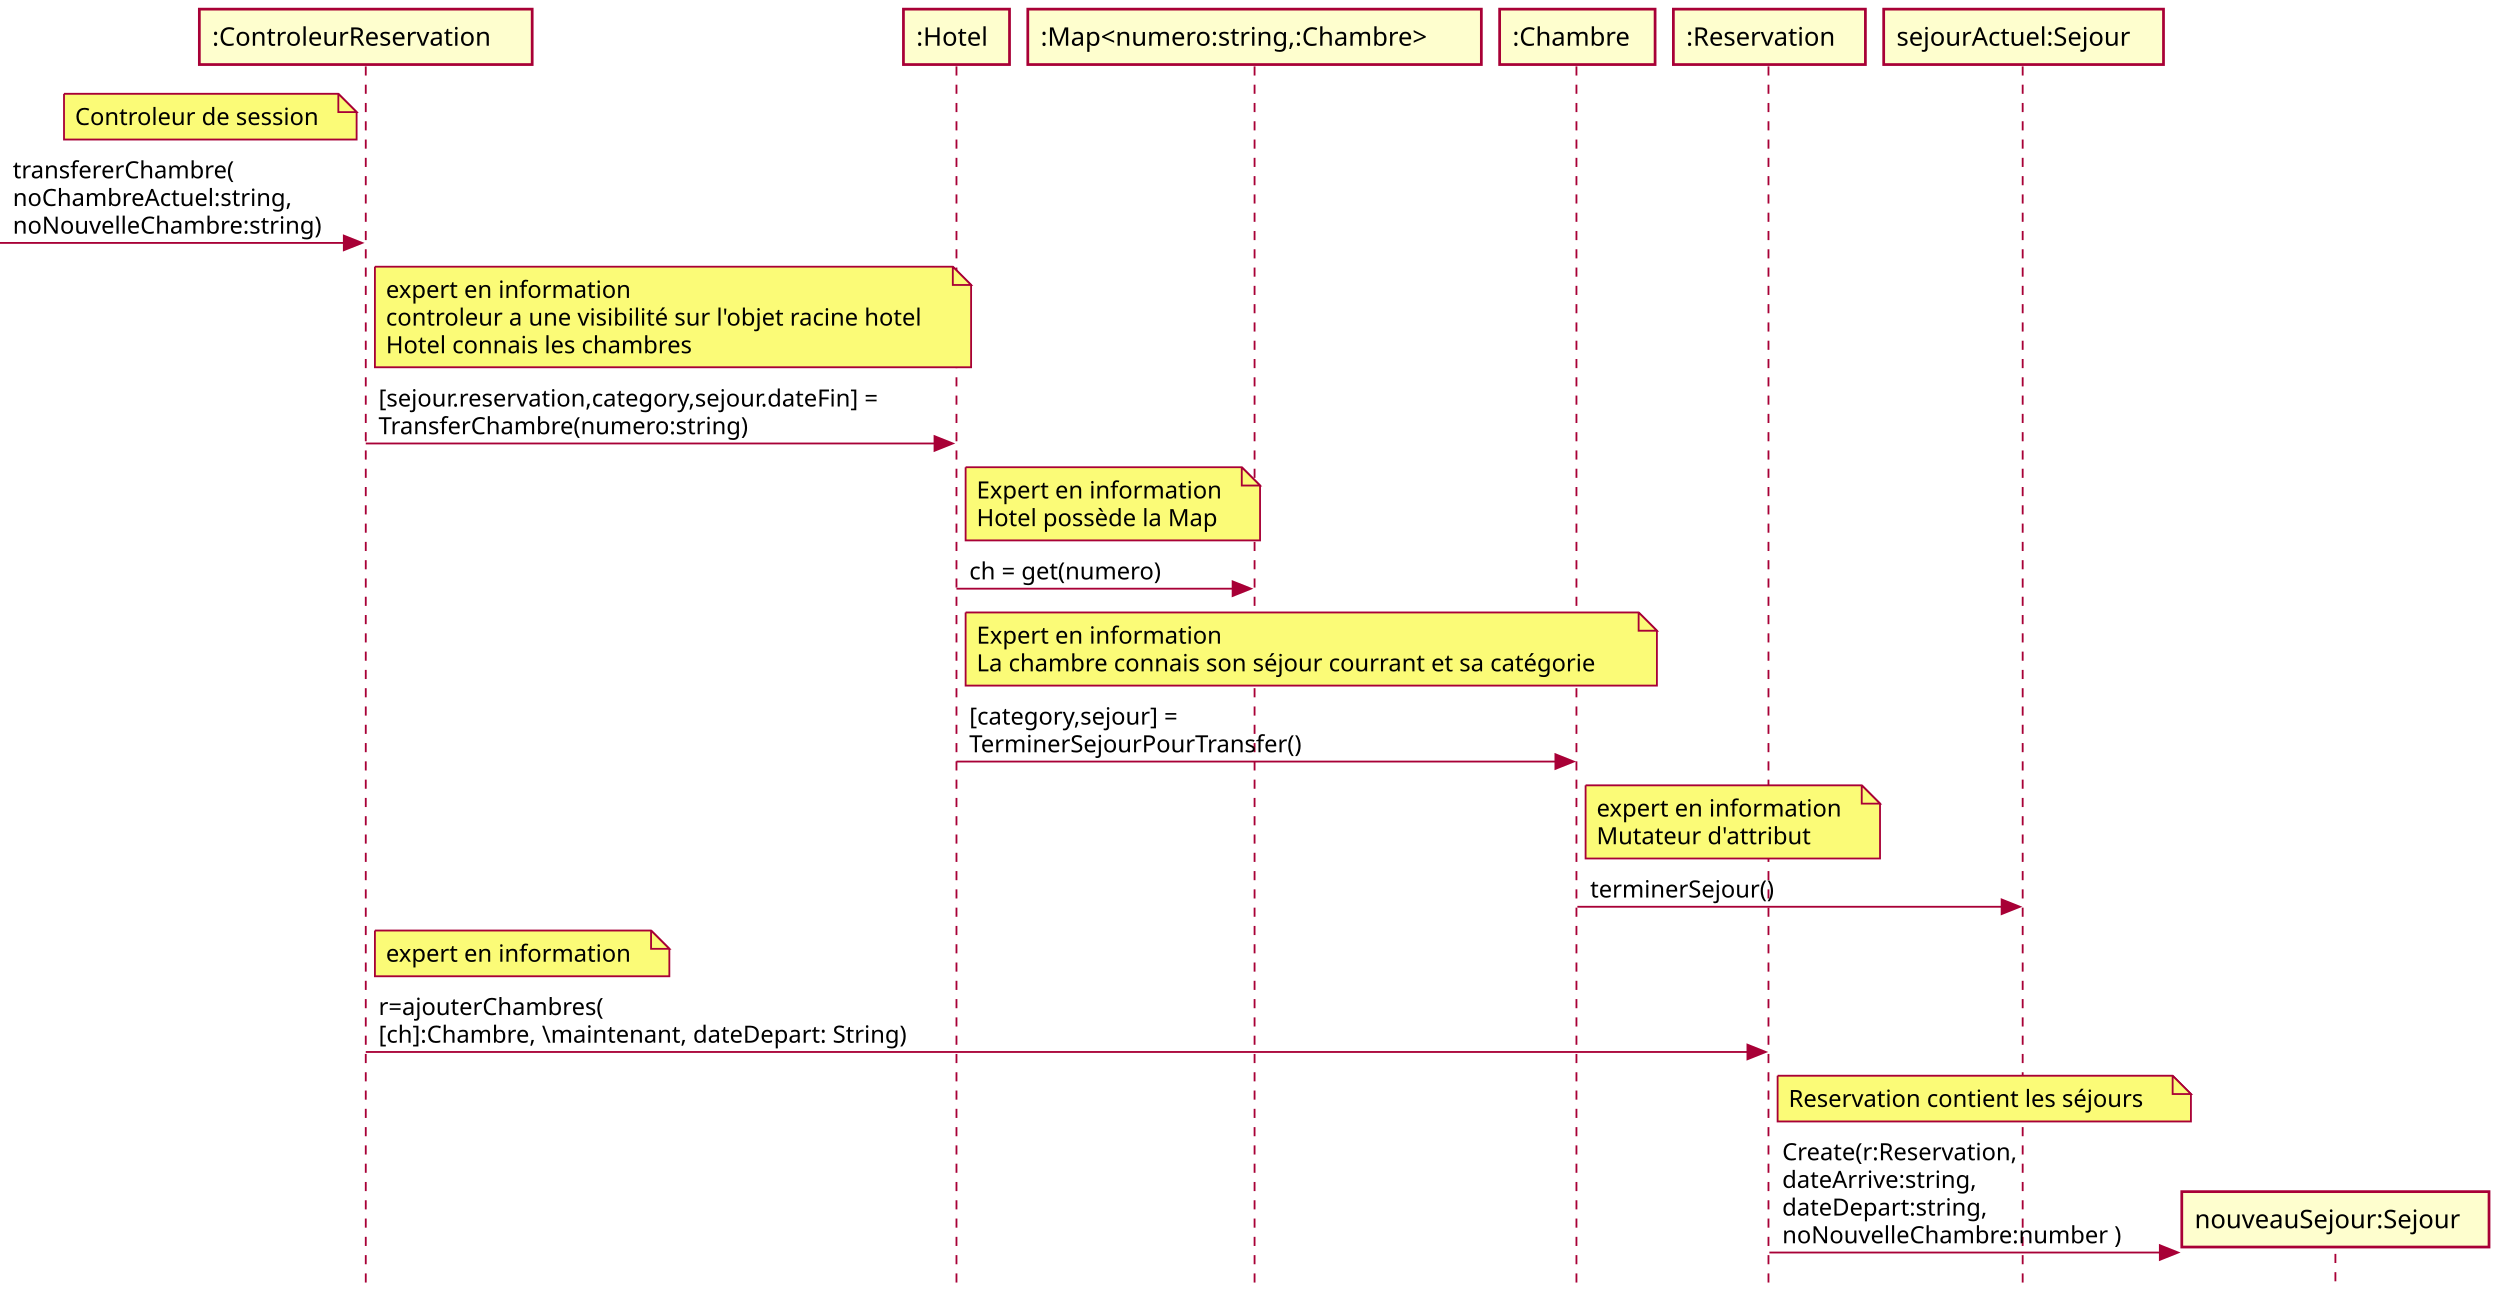
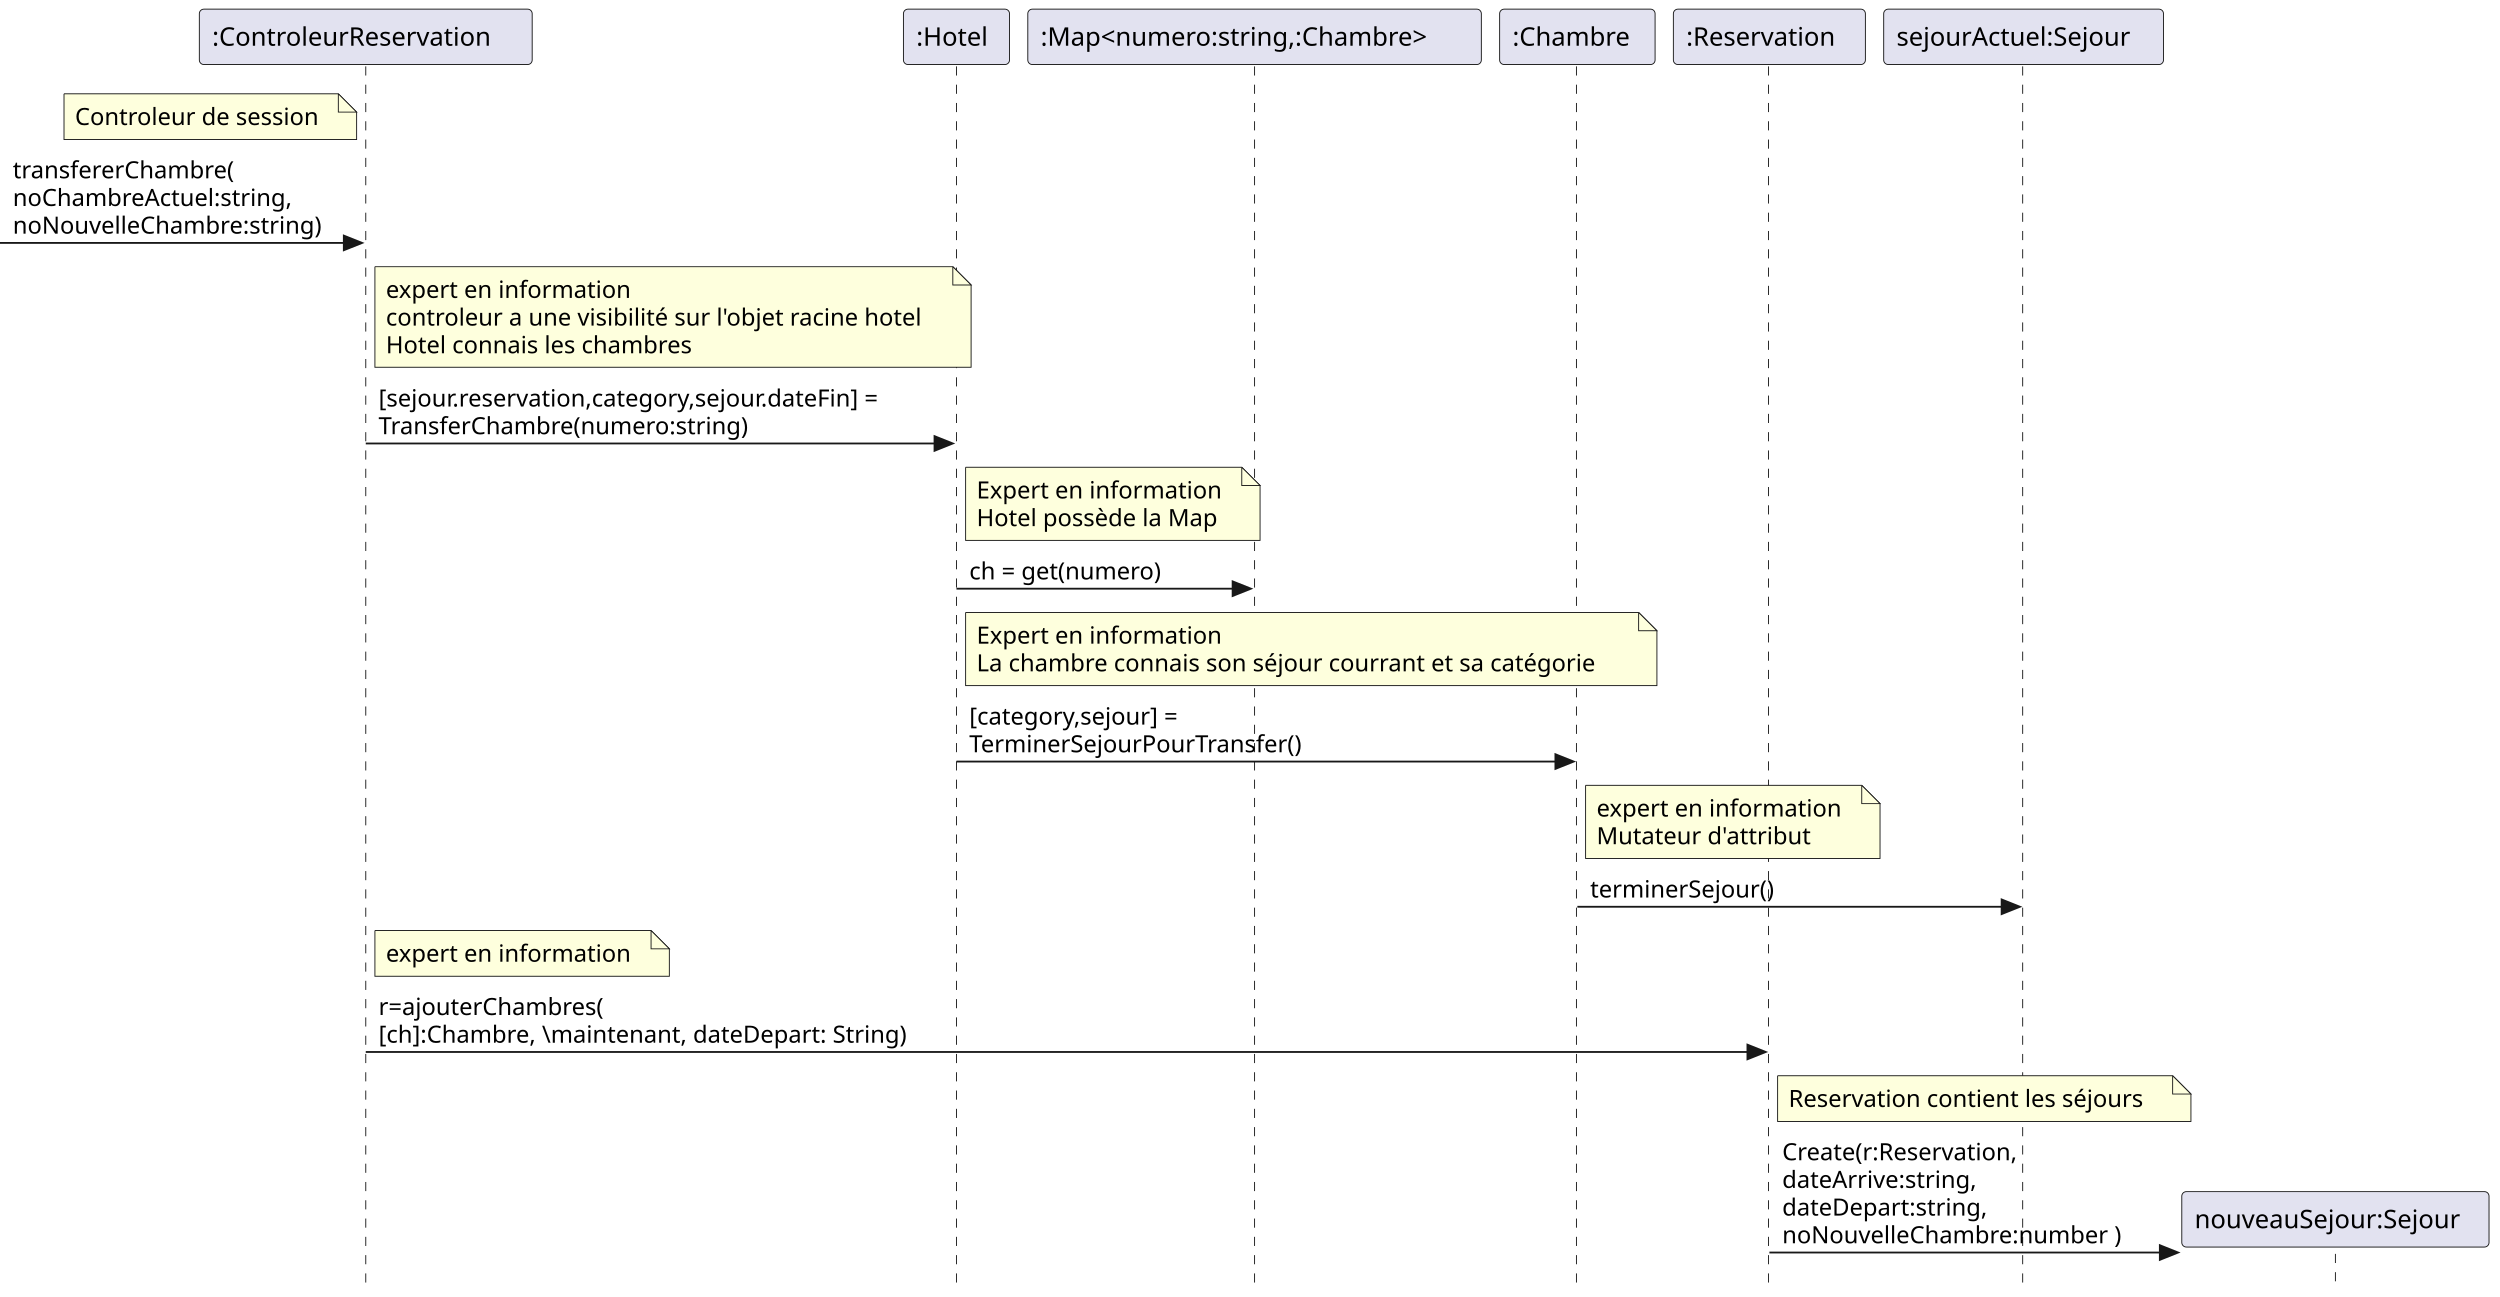
- <svg xmlns="http://www.w3.org/2000/svg" contentScriptType="application/ecmascript" contentStyleType="text/css" height="709px" preserveAspectRatio="none" style="width:1367px;height:709px;" version="1.1" viewBox="0 0 1367 709" width="1367px" zoomAndPan="magnify">
+ <svg xmlns="http://www.w3.org/2000/svg" contentStyleType="text/css" height="709px" preserveAspectRatio="none" style="width:1367px;height:709px;background:#FFFFFF;" version="1.1" viewBox="0 0 1367 709" width="1367px" zoomAndPan="magnify">
  <defs />
  <g>
-     <line style="stroke:#A80036;stroke-width:1.0;stroke-dasharray:5.0,5.0;" x1="200" x2="200" y1="36.297" y2="702.883" />
-     <line style="stroke:#A80036;stroke-width:1.0;stroke-dasharray:5.0,5.0;" x1="523" x2="523" y1="36.297" y2="702.883" />
-     <line style="stroke:#A80036;stroke-width:1.0;stroke-dasharray:5.0,5.0;" x1="686" x2="686" y1="36.297" y2="702.883" />
-     <line style="stroke:#A80036;stroke-width:1.0;stroke-dasharray:5.0,5.0;" x1="862" x2="862" y1="36.297" y2="702.883" />
-     <line style="stroke:#A80036;stroke-width:1.0;stroke-dasharray:5.0,5.0;" x1="967" x2="967" y1="36.297" y2="702.883" />
-     <line style="stroke:#A80036;stroke-width:1.0;stroke-dasharray:5.0,5.0;" x1="1106" x2="1106" y1="36.297" y2="702.883" />
-     <line style="stroke:#A80036;stroke-width:1.0;stroke-dasharray:5.0,5.0;" x1="1277" x2="1277" y1="665.617" y2="702.883" />
-     <rect fill="#FEFECE" height="30.297" style="stroke:#A80036;stroke-width:1.5;" width="182" x="109" y="5" />
+     <line style="stroke:#181818;stroke-width:0.5;stroke-dasharray:5.0,5.0;" x1="200" x2="200" y1="36.297" y2="702.883" />
+     <line style="stroke:#181818;stroke-width:0.5;stroke-dasharray:5.0,5.0;" x1="523" x2="523" y1="36.297" y2="702.883" />
+     <line style="stroke:#181818;stroke-width:0.5;stroke-dasharray:5.0,5.0;" x1="686" x2="686" y1="36.297" y2="702.883" />
+     <line style="stroke:#181818;stroke-width:0.5;stroke-dasharray:5.0,5.0;" x1="862" x2="862" y1="36.297" y2="702.883" />
+     <line style="stroke:#181818;stroke-width:0.5;stroke-dasharray:5.0,5.0;" x1="967" x2="967" y1="36.297" y2="702.883" />
+     <line style="stroke:#181818;stroke-width:0.5;stroke-dasharray:5.0,5.0;" x1="1106" x2="1106" y1="36.297" y2="702.883" />
+     <line style="stroke:#181818;stroke-width:0.5;stroke-dasharray:5.0,5.0;" x1="1277" x2="1277" y1="665.617" y2="702.883" />
+     <rect fill="#E2E2F0" height="30.297" rx="2.5" ry="2.5" style="stroke:#181818;stroke-width:0.5;" width="182" x="109" y="5" />
    <text fill="#000000" font-family="sans-serif" font-size="14" lengthAdjust="spacing" textLength="168" x="116" y="24.995">:ControleurReservation</text>
-     <rect fill="#FEFECE" height="30.297" style="stroke:#A80036;stroke-width:1.5;" width="58" x="494" y="5" />
+     <rect fill="#E2E2F0" height="30.297" rx="2.5" ry="2.5" style="stroke:#181818;stroke-width:0.5;" width="58" x="494" y="5" />
    <text fill="#000000" font-family="sans-serif" font-size="14" lengthAdjust="spacing" textLength="44" x="501" y="24.995">:Hotel</text>
-     <rect fill="#FEFECE" height="30.297" style="stroke:#A80036;stroke-width:1.5;" width="248" x="562" y="5" />
+     <rect fill="#E2E2F0" height="30.297" rx="2.5" ry="2.5" style="stroke:#181818;stroke-width:0.5;" width="248" x="562" y="5" />
    <text fill="#000000" font-family="sans-serif" font-size="14" lengthAdjust="spacing" textLength="234" x="569" y="24.995">:Map&lt;numero:string,:Chambre&gt;</text>
-     <rect fill="#FEFECE" height="30.297" style="stroke:#A80036;stroke-width:1.5;" width="85" x="820" y="5" />
+     <rect fill="#E2E2F0" height="30.297" rx="2.5" ry="2.5" style="stroke:#181818;stroke-width:0.5;" width="85" x="820" y="5" />
    <text fill="#000000" font-family="sans-serif" font-size="14" lengthAdjust="spacing" textLength="71" x="827" y="24.995">:Chambre</text>
-     <rect fill="#FEFECE" height="30.297" style="stroke:#A80036;stroke-width:1.5;" width="105" x="915" y="5" />
+     <rect fill="#E2E2F0" height="30.297" rx="2.5" ry="2.5" style="stroke:#181818;stroke-width:0.5;" width="105" x="915" y="5" />
    <text fill="#000000" font-family="sans-serif" font-size="14" lengthAdjust="spacing" textLength="91" x="922" y="24.995">:Reservation</text>
-     <rect fill="#FEFECE" height="30.297" style="stroke:#A80036;stroke-width:1.5;" width="153" x="1030" y="5" />
+     <rect fill="#E2E2F0" height="30.297" rx="2.5" ry="2.5" style="stroke:#181818;stroke-width:0.5;" width="153" x="1030" y="5" />
    <text fill="#000000" font-family="sans-serif" font-size="14" lengthAdjust="spacing" textLength="139" x="1037" y="24.995">sejourActuel:Sejour</text>
-     <path d="M35,51.297 L35,76.297 L195,76.297 L195,61.297 L185,51.297 L35,51.297 " fill="#FBFB77" style="stroke:#A80036;stroke-width:1.0;" />
-     <path d="M185,51.297 L185,61.297 L195,61.297 L185,51.297 " fill="#FBFB77" style="stroke:#A80036;stroke-width:1.0;" />
+     <path d="M35,51.297 L35,76.297 L195,76.297 L195,61.297 L185,51.297 L35,51.297 " fill="#FEFFDD" style="stroke:#181818;stroke-width:0.5;" />
+     <path d="M185,51.297 L185,61.297 L195,61.297 L185,51.297 " fill="#FEFFDD" style="stroke:#181818;stroke-width:0.5;" />
    <text fill="#000000" font-family="sans-serif" font-size="13" lengthAdjust="spacing" textLength="139" x="41" y="68.364">Controleur de session</text>
-     <polygon fill="#A80036" points="188,128.828,198,132.828,188,136.828" style="stroke:#A80036;stroke-width:1.0;" />
-     <line style="stroke:#A80036;stroke-width:1.0;" x1="0" x2="194" y1="132.828" y2="132.828" />
+     <polygon fill="#181818" points="188,128.828,198,132.828,188,136.828" style="stroke:#181818;stroke-width:1.0;" />
+     <line style="stroke:#181818;stroke-width:1.0;" x1="0" x2="194" y1="132.828" y2="132.828" />
    <text fill="#000000" font-family="sans-serif" font-size="13" lengthAdjust="spacing" textLength="128" x="7" y="97.497">transfererChambre(</text>
    <text fill="#000000" font-family="sans-serif" font-size="13" lengthAdjust="spacing" textLength="160" x="7" y="112.629">noChambreActuel:string,</text>
    <text fill="#000000" font-family="sans-serif" font-size="13" lengthAdjust="spacing" textLength="176" x="7" y="127.762">noNouvelleChambre:string)</text>
-     <path d="M205,145.828 L205,200.828 L531,200.828 L531,155.828 L521,145.828 L205,145.828 " fill="#FBFB77" style="stroke:#A80036;stroke-width:1.0;" />
-     <path d="M521,145.828 L521,155.828 L531,155.828 L521,145.828 " fill="#FBFB77" style="stroke:#A80036;stroke-width:1.0;" />
+     <path d="M205,145.828 L205,200.828 L531,200.828 L531,155.828 L521,145.828 L205,145.828 " fill="#FEFFDD" style="stroke:#181818;stroke-width:0.5;" />
+     <path d="M521,145.828 L521,155.828 L531,155.828 L521,145.828 " fill="#FEFFDD" style="stroke:#181818;stroke-width:0.5;" />
    <text fill="#000000" font-family="sans-serif" font-size="13" lengthAdjust="spacing" textLength="140" x="211" y="162.895">expert en information</text>
    <text fill="#000000" font-family="sans-serif" font-size="13" lengthAdjust="spacing" textLength="305" x="211" y="178.028">controleur a une visibilité sur l'objet racine hotel</text>
    <text fill="#000000" font-family="sans-serif" font-size="13" lengthAdjust="spacing" textLength="176" x="211" y="193.161">Hotel connais les chambres</text>
-     <polygon fill="#A80036" points="511,238.492,521,242.492,511,246.492" style="stroke:#A80036;stroke-width:1.0;" />
-     <line style="stroke:#A80036;stroke-width:1.0;" x1="200" x2="517" y1="242.492" y2="242.492" />
+     <polygon fill="#181818" points="511,238.492,521,242.492,511,246.492" style="stroke:#181818;stroke-width:1.0;" />
+     <line style="stroke:#181818;stroke-width:1.0;" x1="200" x2="517" y1="242.492" y2="242.492" />
    <text fill="#000000" font-family="sans-serif" font-size="13" lengthAdjust="spacing" textLength="295" x="207" y="222.293">[sejour.reservation,category,sejour.dateFin] =</text>
    <text fill="#000000" font-family="sans-serif" font-size="13" lengthAdjust="spacing" textLength="214" x="207" y="237.426">TransferChambre(numero:string)</text>
-     <path d="M528,255.492 L528,295.492 L689,295.492 L689,265.492 L679,255.492 L528,255.492 " fill="#FBFB77" style="stroke:#A80036;stroke-width:1.0;" />
-     <path d="M679,255.492 L679,265.492 L689,265.492 L679,255.492 " fill="#FBFB77" style="stroke:#A80036;stroke-width:1.0;" />
+     <path d="M528,255.492 L528,295.492 L689,295.492 L689,265.492 L679,255.492 L528,255.492 " fill="#FEFFDD" style="stroke:#181818;stroke-width:0.5;" />
+     <path d="M679,255.492 L679,265.492 L689,265.492 L679,255.492 " fill="#FEFFDD" style="stroke:#181818;stroke-width:0.5;" />
    <text fill="#000000" font-family="sans-serif" font-size="13" lengthAdjust="spacing" textLength="140" x="534" y="272.559">Expert en information</text>
    <text fill="#000000" font-family="sans-serif" font-size="13" lengthAdjust="spacing" textLength="136" x="534" y="287.692">Hotel possède la Map</text>
-     <polygon fill="#A80036" points="674,317.891,684,321.891,674,325.891" style="stroke:#A80036;stroke-width:1.0;" />
-     <line style="stroke:#A80036;stroke-width:1.0;" x1="523" x2="680" y1="321.891" y2="321.891" />
+     <polygon fill="#181818" points="674,317.891,684,321.891,674,325.891" style="stroke:#181818;stroke-width:1.0;" />
+     <line style="stroke:#181818;stroke-width:1.0;" x1="523" x2="680" y1="321.891" y2="321.891" />
    <text fill="#000000" font-family="sans-serif" font-size="13" lengthAdjust="spacing" textLength="114" x="530" y="316.825">ch = get(numero)</text>
-     <path d="M528,334.891 L528,374.891 L906,374.891 L906,344.891 L896,334.891 L528,334.891 " fill="#FBFB77" style="stroke:#A80036;stroke-width:1.0;" />
-     <path d="M896,334.891 L896,344.891 L906,344.891 L896,334.891 " fill="#FBFB77" style="stroke:#A80036;stroke-width:1.0;" />
+     <path d="M528,334.891 L528,374.891 L906,374.891 L906,344.891 L896,334.891 L528,334.891 " fill="#FEFFDD" style="stroke:#181818;stroke-width:0.5;" />
+     <path d="M896,334.891 L896,344.891 L906,344.891 L896,334.891 " fill="#FEFFDD" style="stroke:#181818;stroke-width:0.5;" />
    <text fill="#000000" font-family="sans-serif" font-size="13" lengthAdjust="spacing" textLength="140" x="534" y="351.957">Expert en information</text>
    <text fill="#000000" font-family="sans-serif" font-size="13" lengthAdjust="spacing" textLength="357" x="534" y="367.09">La chambre connais son séjour courrant et sa catégorie</text>
-     <polygon fill="#A80036" points="850.5,412.422,860.5,416.422,850.5,420.422" style="stroke:#A80036;stroke-width:1.0;" />
-     <line style="stroke:#A80036;stroke-width:1.0;" x1="523" x2="856.5" y1="416.422" y2="416.422" />
+     <polygon fill="#181818" points="850.5,412.422,860.5,416.422,850.5,420.422" style="stroke:#181818;stroke-width:1.0;" />
+     <line style="stroke:#181818;stroke-width:1.0;" x1="523" x2="856.5" y1="416.422" y2="416.422" />
    <text fill="#000000" font-family="sans-serif" font-size="13" lengthAdjust="spacing" textLength="124" x="530" y="396.223">[category,sejour] =</text>
    <text fill="#000000" font-family="sans-serif" font-size="13" lengthAdjust="spacing" textLength="191" x="530" y="411.356">TerminerSejourPourTransfer()</text>
-     <path d="M867,429.422 L867,469.422 L1028,469.422 L1028,439.422 L1018,429.422 L867,429.422 " fill="#FBFB77" style="stroke:#A80036;stroke-width:1.0;" />
-     <path d="M1018,429.422 L1018,439.422 L1028,439.422 L1018,429.422 " fill="#FBFB77" style="stroke:#A80036;stroke-width:1.0;" />
+     <path d="M867,429.422 L867,469.422 L1028,469.422 L1028,439.422 L1018,429.422 L867,429.422 " fill="#FEFFDD" style="stroke:#181818;stroke-width:0.5;" />
+     <path d="M1018,429.422 L1018,439.422 L1028,439.422 L1018,429.422 " fill="#FEFFDD" style="stroke:#181818;stroke-width:0.5;" />
    <text fill="#000000" font-family="sans-serif" font-size="13" lengthAdjust="spacing" textLength="140" x="873" y="446.489">expert en information</text>
    <text fill="#000000" font-family="sans-serif" font-size="13" lengthAdjust="spacing" textLength="119" x="873" y="461.622">Mutateur d'attribut</text>
-     <polygon fill="#A80036" points="1094.5,491.82,1104.5,495.82,1094.5,499.82" style="stroke:#A80036;stroke-width:1.0;" />
-     <line style="stroke:#A80036;stroke-width:1.0;" x1="862.5" x2="1100.5" y1="495.82" y2="495.82" />
+     <polygon fill="#181818" points="1094.5,491.82,1104.5,495.82,1094.5,499.82" style="stroke:#181818;stroke-width:1.0;" />
+     <line style="stroke:#181818;stroke-width:1.0;" x1="862.5" x2="1100.5" y1="495.82" y2="495.82" />
    <text fill="#000000" font-family="sans-serif" font-size="13" lengthAdjust="spacing" textLength="105" x="869.5" y="490.754">terminerSejour()</text>
-     <path d="M205,508.82 L205,533.82 L366,533.82 L366,518.82 L356,508.82 L205,508.82 " fill="#FBFB77" style="stroke:#A80036;stroke-width:1.0;" />
-     <path d="M356,508.82 L356,518.82 L366,518.82 L356,508.82 " fill="#FBFB77" style="stroke:#A80036;stroke-width:1.0;" />
+     <path d="M205,508.82 L205,533.82 L366,533.82 L366,518.82 L356,508.82 L205,508.82 " fill="#FEFFDD" style="stroke:#181818;stroke-width:0.5;" />
+     <path d="M356,508.82 L356,518.82 L366,518.82 L356,508.82 " fill="#FEFFDD" style="stroke:#181818;stroke-width:0.5;" />
    <text fill="#000000" font-family="sans-serif" font-size="13" lengthAdjust="spacing" textLength="140" x="211" y="525.887">expert en information</text>
-     <polygon fill="#A80036" points="955.5,571.219,965.5,575.219,955.5,579.219" style="stroke:#A80036;stroke-width:1.0;" />
-     <line style="stroke:#A80036;stroke-width:1.0;" x1="200" x2="961.5" y1="575.219" y2="575.219" />
+     <polygon fill="#181818" points="955.5,571.219,965.5,575.219,955.5,579.219" style="stroke:#181818;stroke-width:1.0;" />
+     <line style="stroke:#181818;stroke-width:1.0;" x1="200" x2="961.5" y1="575.219" y2="575.219" />
    <text fill="#000000" font-family="sans-serif" font-size="13" lengthAdjust="spacing" textLength="131" x="207" y="555.02">r=ajouterChambres(</text>
    <text fill="#000000" font-family="sans-serif" font-size="13" lengthAdjust="spacing" textLength="307" x="207" y="570.153">[ch]:Chambre, \maintenant, dateDepart: String)</text>
-     <path d="M972,588.219 L972,613.219 L1198,613.219 L1198,598.219 L1188,588.219 L972,588.219 " fill="#FBFB77" style="stroke:#A80036;stroke-width:1.0;" />
-     <path d="M1188,588.219 L1188,598.219 L1198,598.219 L1188,588.219 " fill="#FBFB77" style="stroke:#A80036;stroke-width:1.0;" />
+     <path d="M972,588.219 L972,613.219 L1198,613.219 L1198,598.219 L1188,588.219 L972,588.219 " fill="#FEFFDD" style="stroke:#181818;stroke-width:0.5;" />
+     <path d="M1188,588.219 L1188,598.219 L1198,598.219 L1188,588.219 " fill="#FEFFDD" style="stroke:#181818;stroke-width:0.5;" />
    <text fill="#000000" font-family="sans-serif" font-size="13" lengthAdjust="spacing" textLength="205" x="978" y="605.286">Reservation contient les séjours</text>
-     <polygon fill="#A80036" points="1181,680.883,1191,684.883,1181,688.883" style="stroke:#A80036;stroke-width:1.0;" />
-     <line style="stroke:#A80036;stroke-width:1.0;" x1="967.5" x2="1187" y1="684.883" y2="684.883" />
+     <polygon fill="#181818" points="1181,680.883,1191,684.883,1181,688.883" style="stroke:#181818;stroke-width:1.0;" />
+     <line style="stroke:#181818;stroke-width:1.0;" x1="967.5" x2="1187" y1="684.883" y2="684.883" />
    <text fill="#000000" font-family="sans-serif" font-size="13" lengthAdjust="spacing" textLength="139" x="974.5" y="634.418">Create(r:Reservation,</text>
    <text fill="#000000" font-family="sans-serif" font-size="13" lengthAdjust="spacing" textLength="112" x="974.5" y="649.551">dateArrive:string,</text>
    <text fill="#000000" font-family="sans-serif" font-size="13" lengthAdjust="spacing" textLength="118" x="974.5" y="664.684">dateDepart:string,</text>
    <text fill="#000000" font-family="sans-serif" font-size="13" lengthAdjust="spacing" textLength="194" x="974.5" y="679.817">noNouvelleChambre:number )</text>
-     <rect fill="#FEFECE" height="30.297" style="stroke:#A80036;stroke-width:1.5;" width="168" x="1193" y="651.586" />
+     <rect fill="#E2E2F0" height="30.297" rx="2.5" ry="2.5" style="stroke:#181818;stroke-width:0.5;" width="168" x="1193" y="651.586" />
    <text fill="#000000" font-family="sans-serif" font-size="14" lengthAdjust="spacing" textLength="154" x="1200" y="671.581">nouveauSejour:Sejour</text>
  </g>
</svg>
